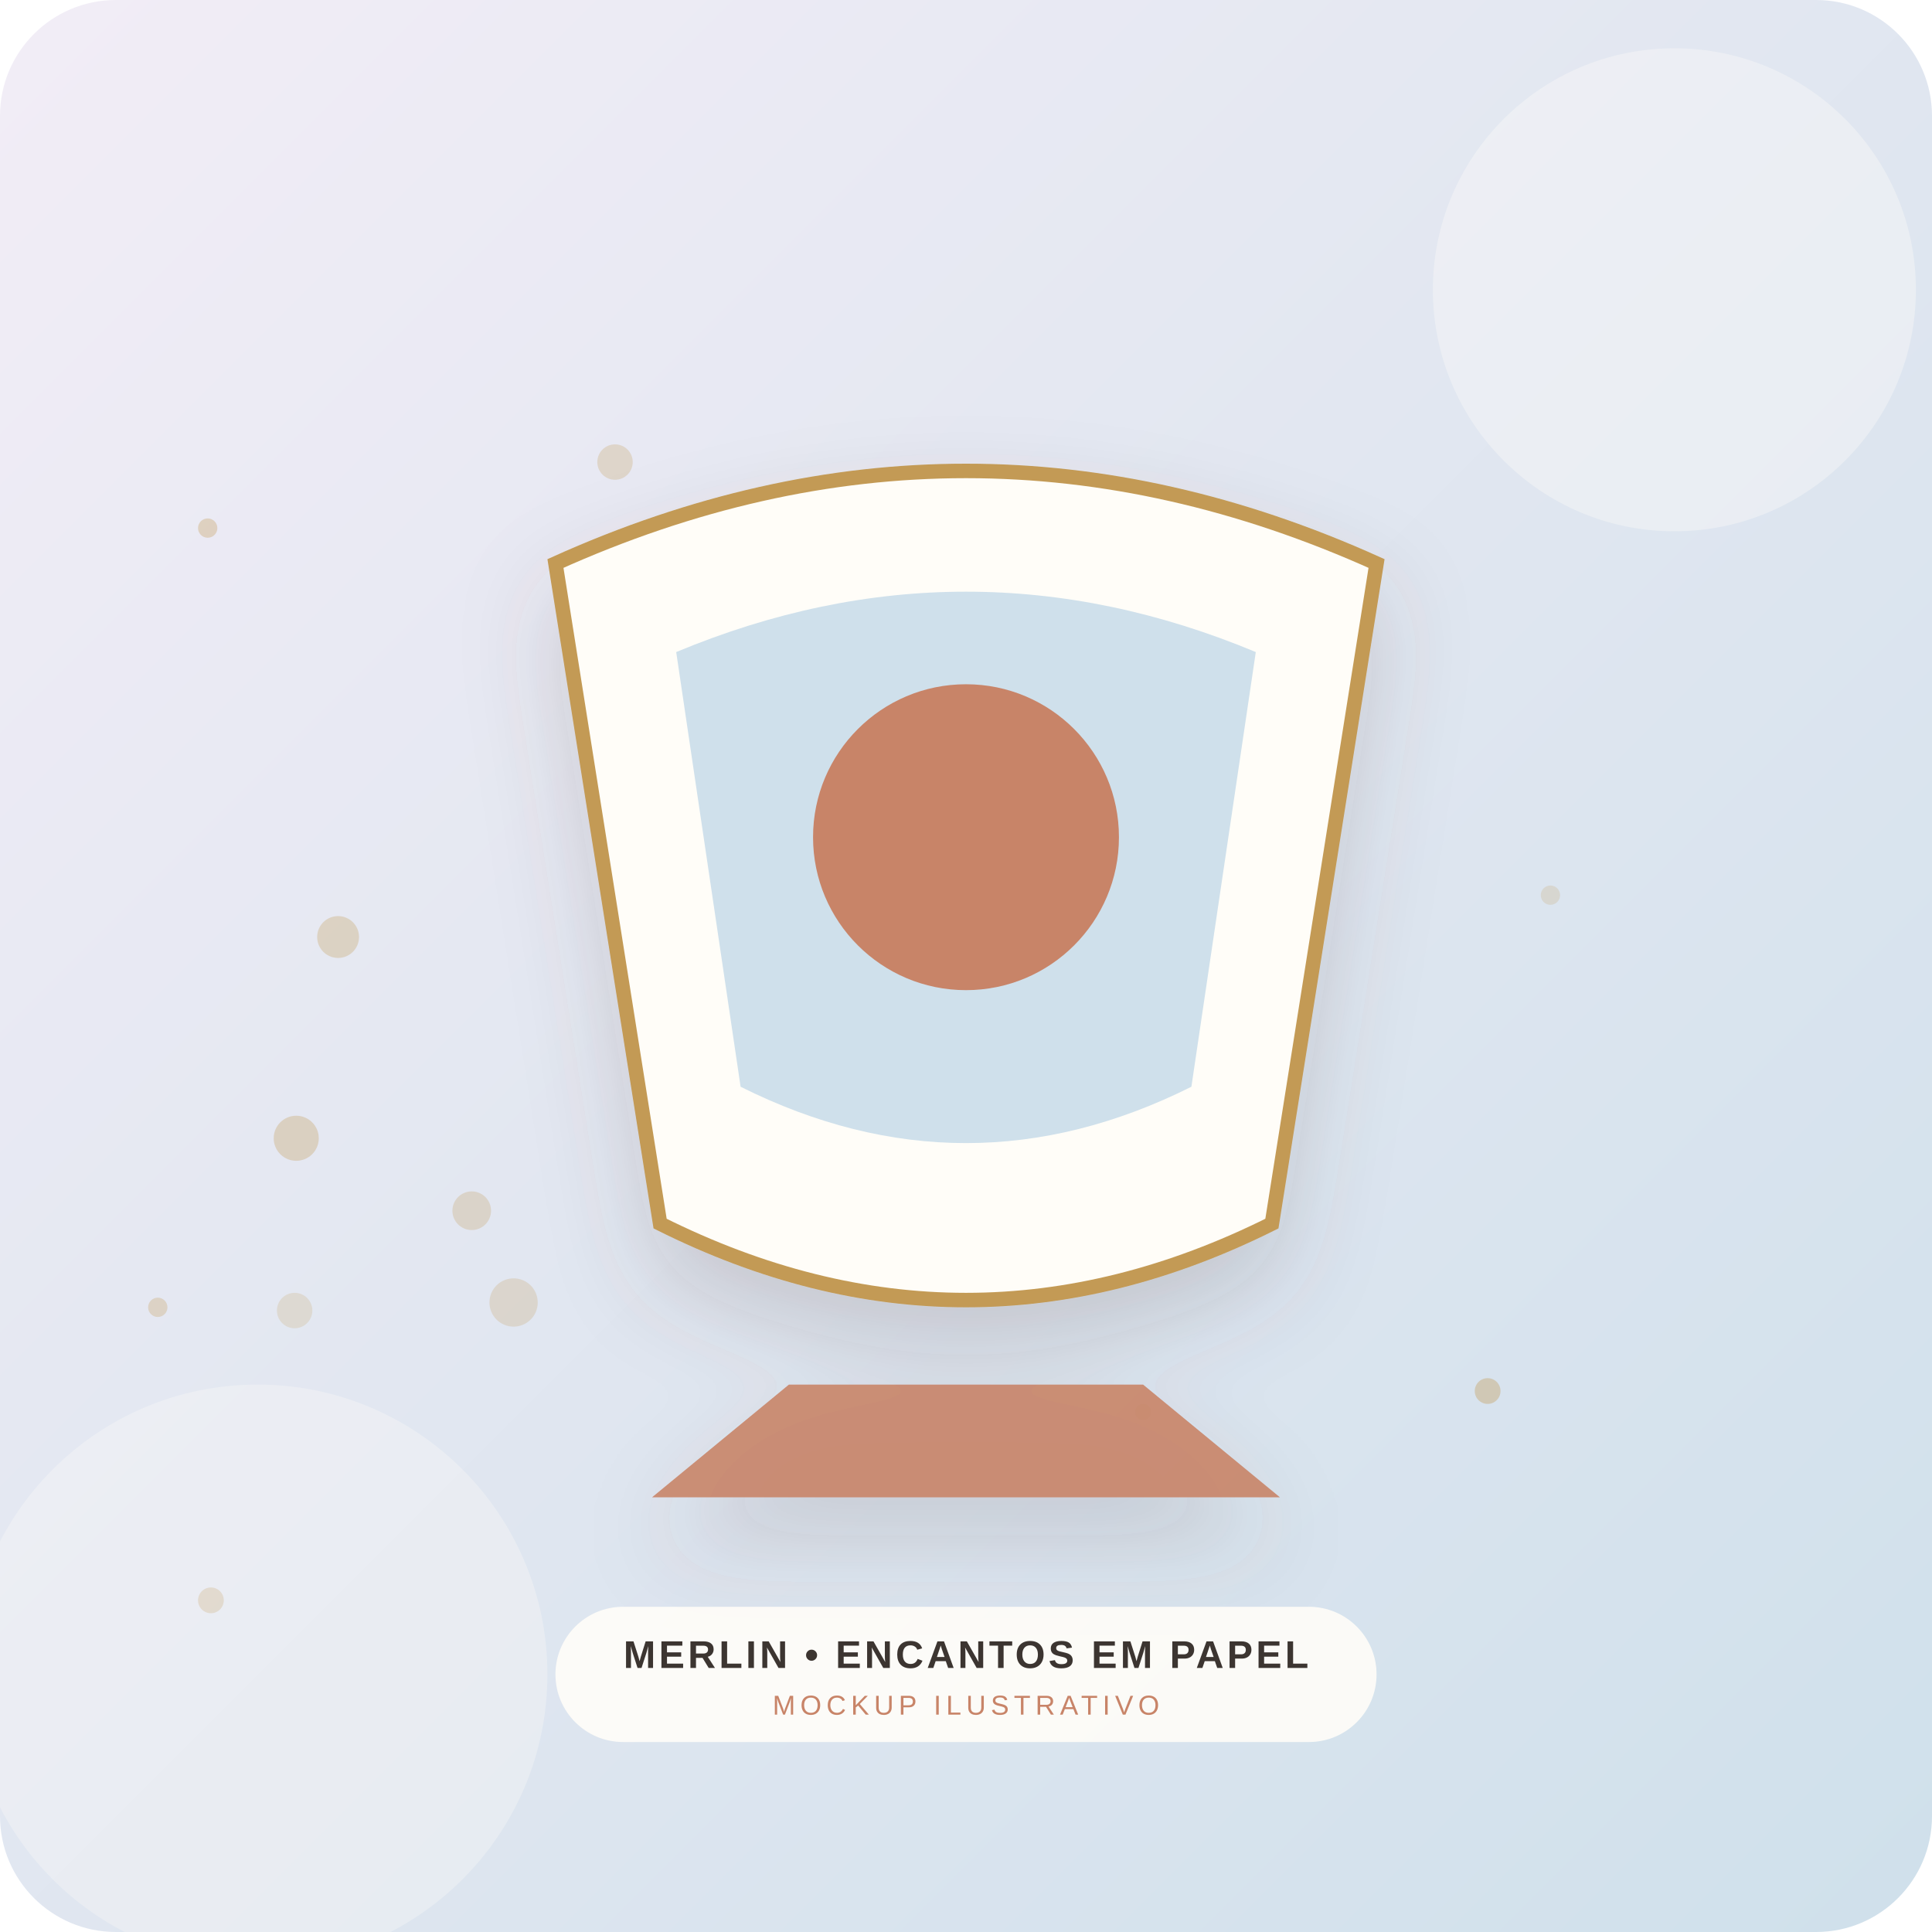
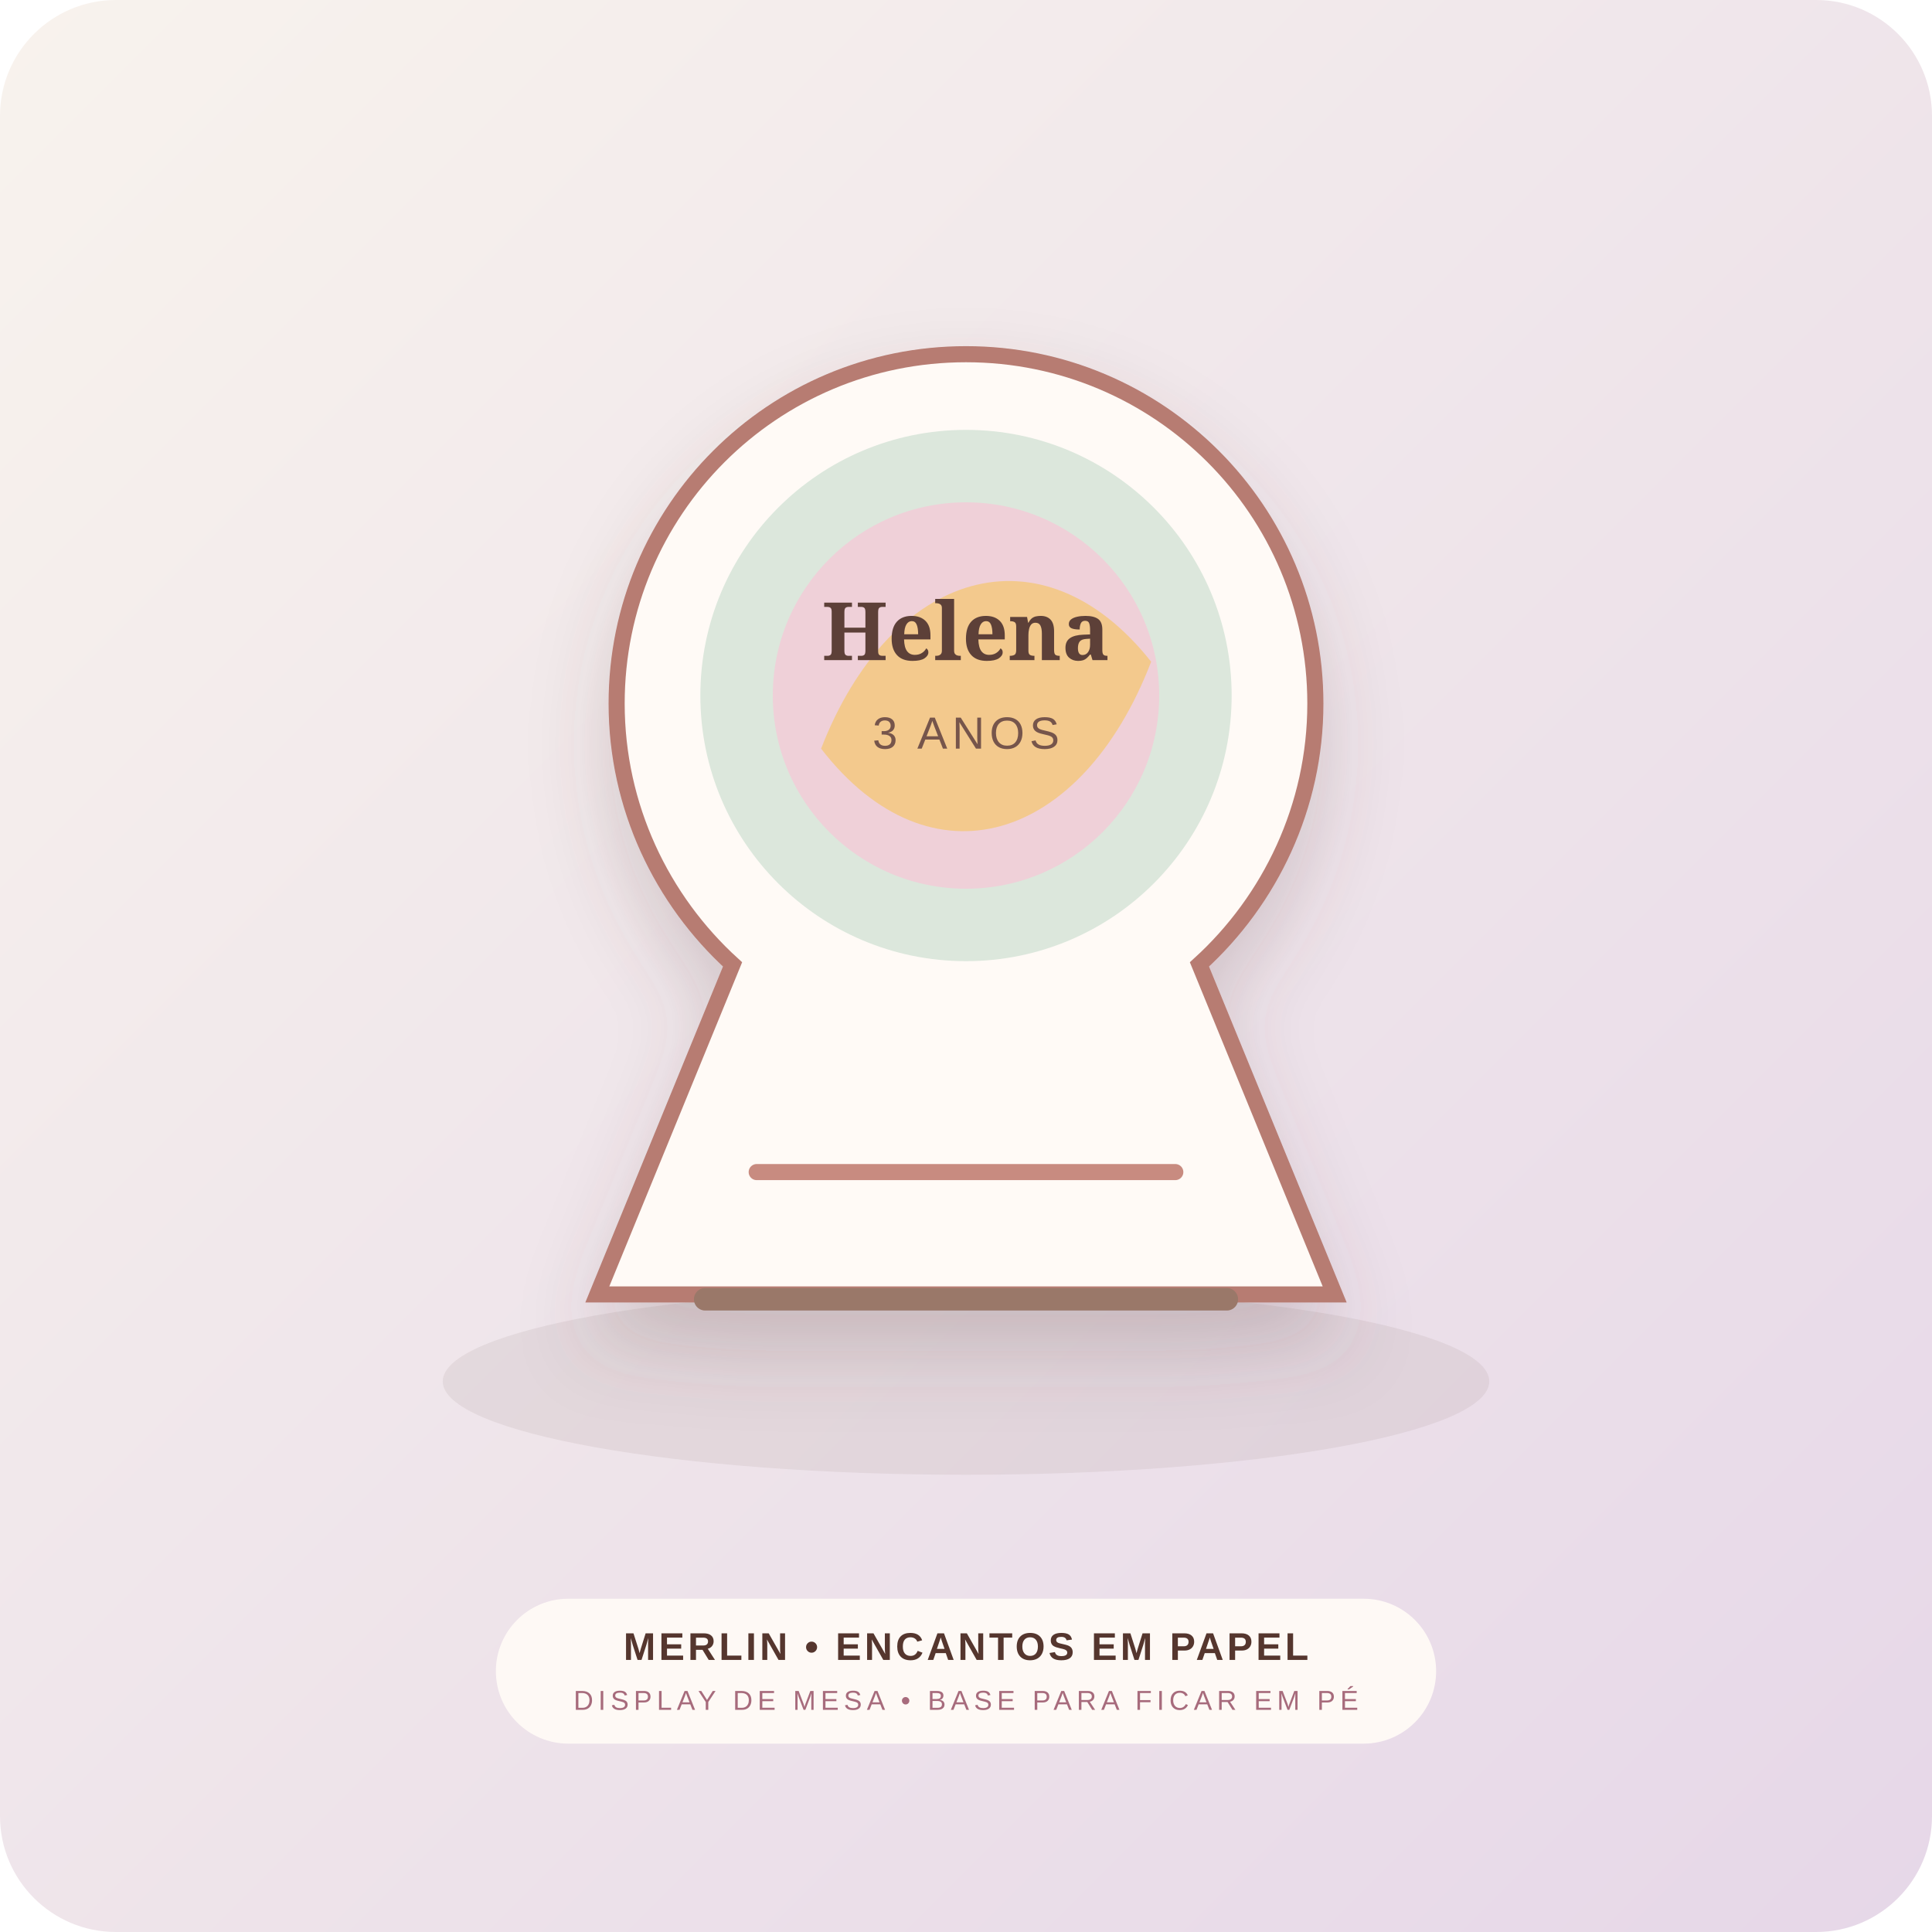
<svg xmlns="http://www.w3.org/2000/svg" viewBox="0 0 1200 1200" role="img" aria-label="Display de Mesa Personalizado">
  <defs>
-     <linearGradient id="bg" x1="0" y1="0" x2="1" y2="1">
-       <stop stop-color="#f2edf6" />
-       <stop offset="1" stop-color="#cfe0eb" />
+     <linearGradient id="bg" x1="0" x2="1" y2="1">
+       <stop stop-color="#f8f3ed" />
+       <stop offset="1" stop-color="#e6d7e8" />
    </linearGradient>
-     <filter id="shadow" x="-30%" y="-30%" width="160%" height="160%">
-       <feDropShadow dx="0" dy="28" stdDeviation="28" flood-color="#604b43" flood-opacity=".18" />
+     <filter id="s" x="-30%" y="-30%" width="160%" height="170%">
+       <feDropShadow dx="0" dy="25" stdDeviation="24" flood-color="#5f4944" flood-opacity=".2" />
    </filter>
  </defs>
  <rect width="1200" height="1200" rx="72" fill="url(#bg)" />
-   <circle cx="1040" cy="180" r="150" fill="#fffdf8" opacity=".35" />
-   <circle cx="160" cy="1040" r="180" fill="#fffdf8" opacity=".3" />
-   <circle cx="963" cy="556" r="6" fill="#c39a55" opacity="0.20" />
-   <circle cx="710" cy="877" r="5" fill="#c39a55" opacity="0.23" />
-   <circle cx="749" cy="679" r="8" fill="#c39a55" opacity="0.14" />
-   <circle cx="924" cy="864" r="8" fill="#c39a55" opacity="0.37" />
-   <circle cx="183" cy="814" r="11" fill="#c39a55" opacity="0.20" />
-   <circle cx="416" cy="623" r="12" fill="#c39a55" opacity="0.21" />
-   <circle cx="98" cy="812" r="6" fill="#c39a55" opacity="0.29" />
-   <circle cx="382" cy="287" r="11" fill="#c39a55" opacity="0.26" />
-   <circle cx="129" cy="328" r="6" fill="#c39a55" opacity="0.33" />
-   <circle cx="184" cy="707" r="14" fill="#c39a55" opacity="0.31" />
-   <circle cx="319" cy="809" r="15" fill="#c39a55" opacity="0.23" />
-   <circle cx="131" cy="994" r="8" fill="#c39a55" opacity="0.23" />
-   <circle cx="210" cy="582" r="13" fill="#c39a55" opacity="0.30" />
-   <circle cx="293" cy="752" r="12" fill="#c39a55" opacity="0.26" />
-   <g filter="url(#shadow)">
-     <path d="M345 350 Q600 235 855 350 L790 760 Q600 855 410 760 Z" fill="#fffdf8" stroke="#c39a55" stroke-width="9" />
-     <path d="M420 405 Q600 330 780 405 L740 675 Q600 745 460 675 Z" fill="#cfe0eb" />
-     <circle cx="600" cy="520" r="95" fill="#c88468" />
-     <path d="M490 860 h220 l85 70 H405Z" fill="#c88468" opacity=".9" />
+   <ellipse cx="600" cy="858" rx="325" ry="58" fill="#6f564d" opacity=".09" />
+   <g filter="url(#s)">
+     <path d="M600 220c120 0 217 97 217 217 0 64-28 122-72 162l84 205H371l84-205c-44-40-72-98-72-162 0-120 97-217 217-217Z" fill="#fffaf6" stroke="#b77c72" stroke-width="10" />
+     <circle cx="600" cy="432" r="165" fill="#dce7dc" />
+     <circle cx="600" cy="432" r="120" fill="#efd0d8" />
+     <path d="M510 465c43-111 137-140 205-54-43 112-137 142-205 54Z" fill="#f3c98d" />
+     <text x="600" y="410" text-anchor="middle" fill="#5d4139" font-family="Georgia,serif" font-size="50" font-weight="700">Helena</text>
+     <text x="600" y="465" text-anchor="middle" fill="#76554c" font-family="Arial,sans-serif" font-size="28" letter-spacing="3">3 ANOS</text>
+     <path d="M470 728h260" stroke="#c88b80" stroke-width="10" stroke-linecap="round" />
+     <path d="M438 807h324" stroke="#9a7869" stroke-width="14" stroke-linecap="round" />
  </g>
-   <g transform="translate(600 1040)" text-anchor="middle">
-     <rect x="-255" y="-42" width="510" height="84" rx="42" fill="#fffdf8" opacity=".91" />
-     <text y="-4" fill="#3c3531" font-family="Arial,Helvetica,sans-serif" font-size="24" font-weight="700" letter-spacing="2">MERLIN • ENCANTOS EM PAPEL</text>
-     <text y="25" fill="#c88468" font-family="Arial,Helvetica,sans-serif" font-size="17" letter-spacing="3">MOCKUP ILUSTRATIVO</text>
+   <g transform="translate(600 1038)" text-anchor="middle">
+     <rect x="-292" y="-45" width="584" height="90" rx="45" fill="#fffaf6" opacity=".96" />
+     <text y="-7" fill="#55362e" font-family="Arial,sans-serif" font-size="24" font-weight="700" letter-spacing="2">MERLIN • ENCANTOS EM PAPEL</text>
+     <text y="24" fill="#a76b7c" font-family="Arial,sans-serif" font-size="17" letter-spacing="3">DISPLAY DE MESA • BASE PARA FICAR EM PÉ</text>
  </g>
</svg>
